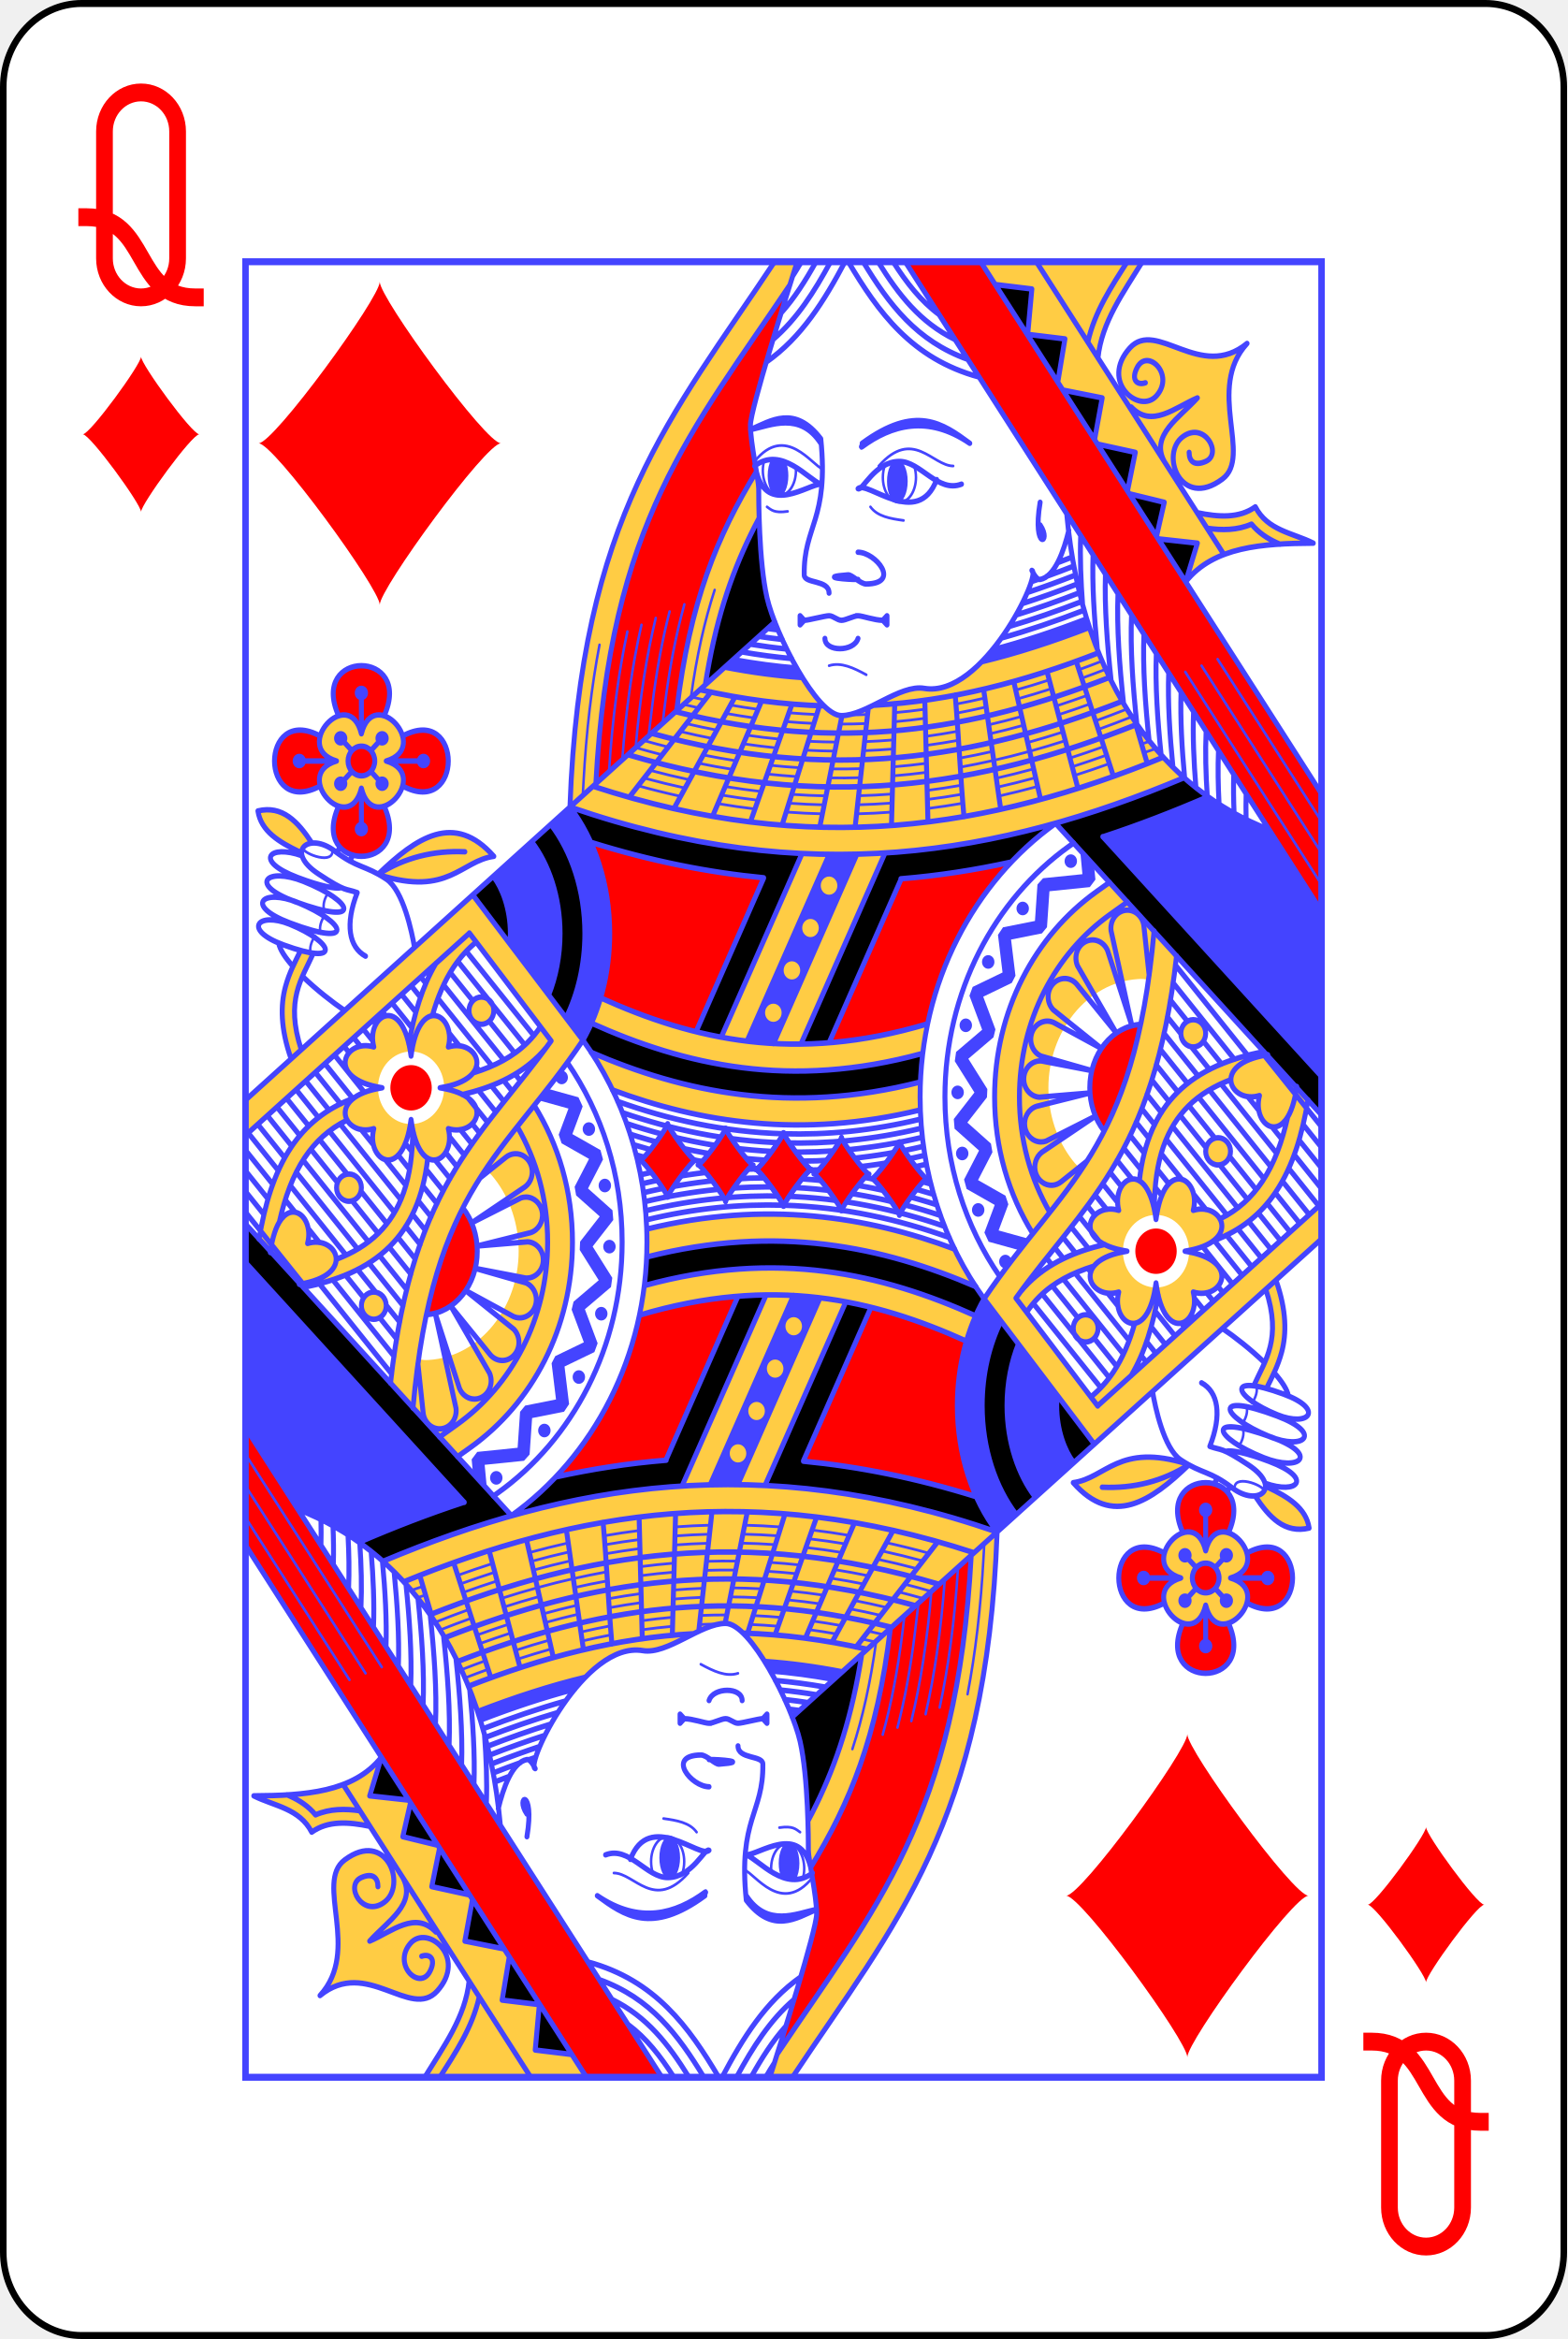
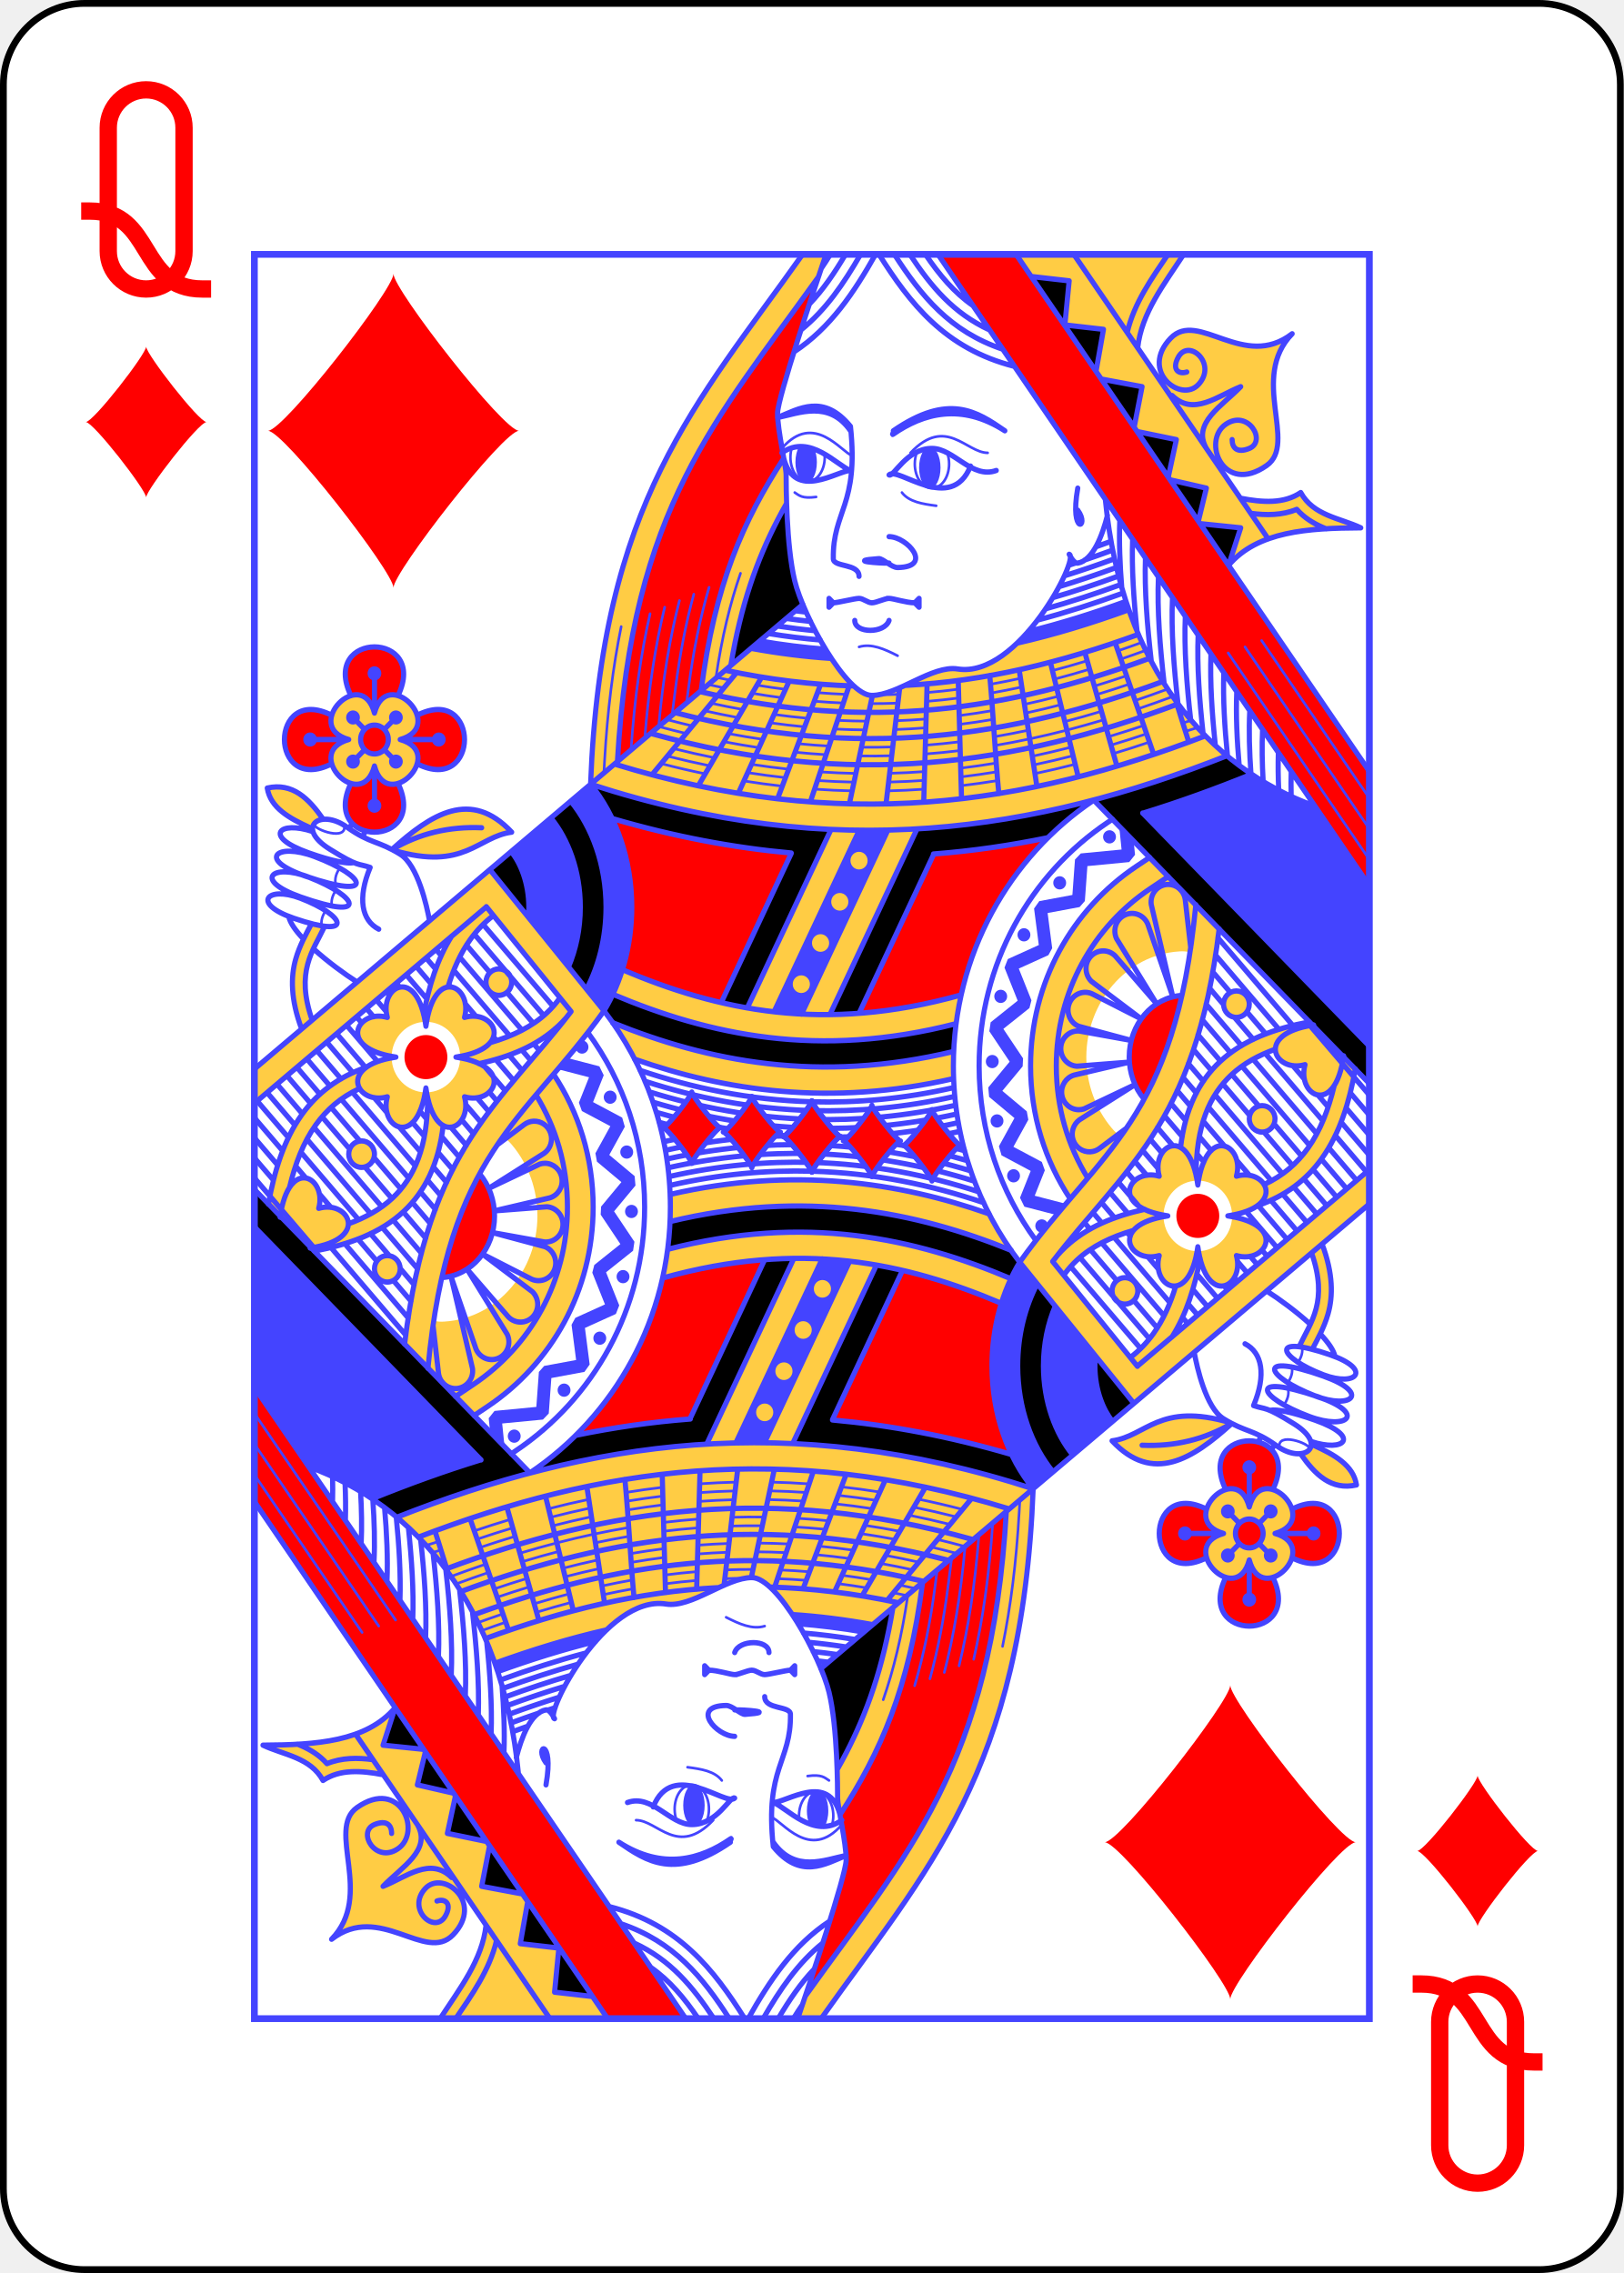
- <svg xmlns="http://www.w3.org/2000/svg" xmlns:xlink="http://www.w3.org/1999/xlink" class="card" face="QD" height="1in" preserveAspectRatio="none" viewBox="-120 -168 240 336" width="0.67in">
+ <svg xmlns="http://www.w3.org/2000/svg" xmlns:xlink="http://www.w3.org/1999/xlink" class="card" face="QD" height="0.9n" preserveAspectRatio="none" viewBox="-120 -168 240 336" width="0.6in">
  <defs>
    <rect id="XDQ" width="164.8" height="260.8" x="-82.4" y="-130.4" />
  </defs>
  <symbol id="VDQ" viewBox="-500 -500 1000 1000" preserveAspectRatio="xMinYMid">
    <path d="M-260 100C40 100 -40 460 260 460M-175 0L-175 -285A175 175 0 0 1 175 -285L175 285A175 175 0 0 1 -175 285Z" stroke="red" stroke-width="80" stroke-linecap="square" stroke-miterlimit="1.5" fill="none" />
  </symbol>
  <symbol id="SDQ" viewBox="-600 -600 1200 1200" preserveAspectRatio="xMinYMid">
    <path d="M-400 0C-350 0 0 -450 0 -500C0 -450 350 0 400 0C350 0 0 450 0 500C0 450 -350 0 -400 0Z" fill="red" />
  </symbol>
  <symbol id="DQ1" preserveAspectRatio="none" viewBox="0 0 1300 2000">
    <g transform="scale(-1,1)translate(-1300,0)">
      <path fill="#FC4" d="M216.555 0C239.226 33.815 265.759 66.355 270.494 105.508L245.131 141.543L241.145 137.441C247.465 126.243 247.125 110.666 231.654 95.027C199.508 62.532 146.222 132.374 90 90C140 140 83.224 214.444 119.752 239.355C145.11 256.649 164.185 249.552 173.293 235.805L176.703 238.924C167.757 251.654 158.811 264.385 150.111 276.777C124.295 281.372 99.51 282.839 80 270C65.318 296.212 34.698 298.698 10 310C71.376 310.312 130.483 313.772 164.338 352.287L411.893 0L216.555 0zM633.473 0L642.289 25.467C760.632 186.749 859.799 286.03 876.721 574.873L908.018 600.721C895.37 279.397 784.08 169.326 660.838 0L633.473 0zM682.777 231.158L679.486 282.293C683.054 288.383 686.497 294.526 689.816 300.75C714.123 346.329 732.694 397.022 744.535 466.004L779.072 494.363C763.242 374.523 729.911 301.552 682.777 231.158zM280.428 402.842L269.301 430.799C359.648 462.809 447.652 483.962 540.51 488.246C519.105 478.427 497.655 467.265 480 470C455.711 473.763 431.318 460.085 410.5 440.521C367.549 431.19 324.488 418.358 280.428 402.842zM269.262 430.875C243.943 488.3 208.577 533.649 166.486 568C282.615 612.757 401.684 644.286 529.672 651.35L527.396 651.332L628.943 861.68L724.926 854.314C651.3 866.734 570.122 865.186 475.906 839.525L481.998 872.115C642.35 912.26 769.862 884.816 881.986 838.803L871.068 810.863C824.937 829.873 776.976 845.499 725.299 854.252L627.695 652.074L623.535 652.043C712.998 648.435 807.17 632.474 907.902 600.664L750.936 471.479L720.67 446.672C688.464 452.41 657.405 456.147 627.535 457.547C619.659 469.239 611.035 480.059 601.912 488.521C642.645 488.035 685.334 483.693 730.049 475.531C685.325 483.701 642.573 488.103 601.365 489.025C593.907 495.794 586.486 500 580 500C568.246 500 554.903 494.69 541.176 488.547C447.654 483.961 359.648 462.807 269.262 430.875zM1138.297 499.252C1115.513 500.024 1090.469 539.219 1130 550C1075 565 1145 635 1160 580C1175 635 1245 565 1190 550C1245 535 1175 465 1160 520C1155.781 504.531 1147.212 498.95 1138.297 499.252zM1274.424 603.697C1250.837 603.183 1234.614 619.726 1220 640L1235 650C1259.284 639.307 1281.335 627.352 1285 605C1281.313 604.192 1277.793 603.771 1274.424 603.697zM1053.039 628.912C1035.536 628.967 1017.88 636.494 1000 655C1039.672 659.959 1054.753 699.346 1137.924 675.602L1139.617 674.664C1110.96 649.484 1082.211 628.82 1053.039 628.912zM1025.148 697.346L892.35 857.564C912.386 884.738 932.047 907.519 950.902 929.021C921.952 972.377 905 1023.819 905 1080C905 1175.074 953.797 1257.617 1028.053 1306.049L1043.728 1316.272L1097.662 1262.691C1095.768 1243.312 1093.48 1225.265 1090.697 1208.816C1086.658 1209.904 1082.6 1210.112 1078.461 1209.807C1016.016 1206.1 970 1151.351 970 1090C970 1060.696 980.124 1032.268 999.367 1009.873C1002.587 1006.017 1006.329 1002.718 1009.9 999.822C1052.124 1057.208 1084.571 1127.529 1097.883 1262.293L1268.613 1091.428L1283.639 1076.535C1283.631 1076.495 1283.623 1076.455 1283.615 1076.414L1300 1060.016L1300 1060.008L1283.613 1076.4C1276.708 1039.046 1265.686 1003.791 1244.545 975.012C1227.148 951.328 1202.782 932.674 1169.861 921.816C1163.938 917.373 1154.146 913.328 1139.961 910.801A40 40 0 0 1 1100.805 949.971C1112.183 1013.75 1154.754 989.14 1145 955C1159.485 959.138 1172.256 953.858 1177.211 945.539C1199.423 955.447 1215.789 969.646 1228.428 986.852C1242.96 1006.635 1252.459 1030.983 1258.652 1057.223C1241.768 1033.853 1217.38 1054.735 1225.01 1081.439C1206.294 1076.092 1190.438 1086.472 1190.467 1098.906C1170.634 1092.043 1153.164 1082.703 1139.082 1069.885C1113.717 1046.796 1097.709 1012.002 1097.889 956.107C1098.332 954.423 1098.775 952.297 1099.195 949.959A40 40 0 0 1 1060 910A40 40 0 0 1 1100 870A40 40 0 0 1 1139.971 909.195C1203.75 897.817 1179.14 855.246 1145 865C1154.139 833.014 1117.341 809.379 1103.012 860.338C1096.408 829.392 1086.794 798.81 1069.939 772.826L1300 962.393L1300 923.541L1025.148 697.346zM1021.367 749.547C1032.024 757.397 1040.889 766.589 1048.428 776.852C1059.749 792.264 1068.015 810.447 1073.629 830.449C1060.384 829.897 1049.563 845.97 1055 865C1030.868 858.105 1011.49 877.357 1024.748 893.369C998.967 886.209 976.447 875.692 959.082 859.885C953.476 854.782 948.326 849.107 943.709 842.75L1021.367 749.547zM1233.846 759.521L1218.076 761.717C1231.877 790.026 1252.345 813.016 1232.635 868.053L1245.049 877.707C1257.74 844.59 1257.774 819.151 1251.816 798.869C1247.15 782.981 1239.79 770.784 1233.846 759.521zM1015 810C1006.716 810 1000 816.716 1000 825C1000 833.284 1006.716 840 1015 840C1023.284 840 1030 833.284 1030 825C1030 816.716 1023.284 810 1015 810zM936.561 865.57C939.441 868.769 942.462 871.802 945.619 874.676C970.561 897.38 1002.754 909.845 1037.648 917.562C1003.746 933.653 1025.921 963.308 1055 955C1048.506 977.727 1065.204 996.238 1080.162 987.348C1085.079 1031.17 1101.385 1062.616 1125.619 1084.676C1153.31 1109.881 1189.936 1122.467 1229.863 1129.834L1266.211 1093.809L1124.828 1235.242C1111.213 1123.904 1082.869 1054.238 1046.318 999.555C1012.95 949.632 975.026 913.175 936.561 865.57zM882.312 870.994C771.481 914.699 641.83 940.414 484.707 903.615L485.031 934.426C628.153 966.248 751.389 948.19 856.387 912.432L882.312 870.994zM1175 1005A15 15 0 0 0 1160 1020A15 15 0 0 0 1175 1035A15 15 0 0 0 1190 1020A15 15 0 0 0 1175 1005zM1145 1135C1136.716 1135 1130 1141.716 1130 1150C1130 1158.284 1136.716 1165 1145 1165C1153.284 1165 1160 1158.284 1160 1150C1160 1141.716 1153.284 1135 1145 1135z" />
    </g>
  </symbol>
  <symbol id="DQ2" preserveAspectRatio="none" viewBox="0 0 1300 2000">
    <g transform="scale(-1,1)translate(-1300,0)">
      <path fill="red" d="M411.893,0 0,586.152V715.77L502.973,0ZM642.424,25.779C660.15,77.16 690,165.893 690,180c0,13.049 -4.256,34.612 -7.219,50.98 47.13,70.573 80.461,143.543 96.291,263.383l97.648,80.51C859.799,286.03 760.633,186.748 642.424,25.779ZM1160,445c-22.788,0 -45.574,18.414 -27.506,55.24 10.801,-3.24 22.373,0.94 27.506,19.76 5.133,-18.82 16.705,-23 27.506,-19.76C1205.574,463.414 1182.788,445 1160,445Zm-73.881,70.963c-48.388,-0.4 -40.346,93.172 24.121,61.543 -3.24,-10.801 0.94,-22.373 19.76,-27.506 -18.82,-5.133 -23,-16.705 -19.76,-27.506 -9.185,-4.506 -17.227,-6.474 -24.121,-6.531zm147.762,0c-6.894,0.057 -14.936,2.025 -24.121,6.531 3.24,10.801 -0.94,22.373 -19.76,27.506 18.82,5.133 23,16.705 19.76,27.506 64.467,31.629 72.509,-61.943 24.121,-61.543zM1160,533.664A16.158,16.336 0 0 0 1143.842,550 16.158,16.336 0 0 0 1160,566.336 16.158,16.336 0 0 0 1176.158,550 16.158,16.336 0 0 0 1160,533.664ZM1160,580c-5.133,18.82 -16.705,23 -27.506,19.76 -36.136,73.652 91.147,73.652 55.012,0C1176.705,603 1165.133,598.82 1160,580Zm-277.832,60.619c-72.056,19.6 -141.373,32.178 -208.139,38.248l81.154,169.357c40.212,-8.87 78.642,-22.015 115.688,-37.703C863.78,788.403 860,764.739 860,740c0,-35.877 7.95,-69.491 22.168,-99.381zm-507.363,20.686c49.626,47.836 85.528,109.62 101.197,178.605 41.477,10.938 80.512,17.569 118.213,20.363L508.072,679.82c-45.302,-3.45 -89.724,-9.772 -133.268,-18.516zM1100,885a25,25 0 0 0 -25,25 25,25 0 0 0 25,25 25,25 0 0 0 25,-25 25,25 0 0 0 -25,-25zm-62.447,157.744C1026.175,1055.396 1020,1072.373 1020,1090c0,37.163 26.967,67.85 61.428,69.789 -11.175,-48.271 -26.047,-85.329 -43.875,-117.045z" />
    </g>
  </symbol>
  <symbol id="DQ3" preserveAspectRatio="none" viewBox="0 0 1300 2000">
    <g transform="scale(-1,1)translate(-1300,0)">
      <path fill="#44F" d="M664.824,217.748l-17.85,3.004c-1.752,4.07 -2.803,9.262 -2.803,14.92 0,13.058 5.596,23.645 12.5,23.645 6.904,0 12.5,-10.586 12.5,-23.645 0,-7.167 -1.685,-13.588 -4.348,-17.924zM512.5,218.178A12.5,23.644 0 0 0 500,241.822 12.5,23.644 0 0 0 512.5,265.467 12.5,23.644 0 0 0 525,241.822 12.5,23.644 0 0 0 512.5,218.178Zm-228.762,175.229 -3.311,9.436c44.06,15.516 87.121,28.348 130.32,37.861l-12.828,-13.152c-37.73,-9.002 -75.516,-20.526 -114.182,-34.145zm426.748,44.891c-26.25,4.426 -51.716,7.503 -76.586,9.326l-6.721,10.434c30.225,-1.91 61.285,-5.647 93.49,-11.385zM137.471,589.209C114.302,604.28 89.466,616.388 63.729,625.25L0,715.793V897.588L264.234,633.432C221.266,620.732 179.039,605.824 137.471,589.209Zm770.646,11.545C878.406,636.06 860,685.411 860,740c0,44.177 12.055,84.923 32.361,117.592L1025.236,697.418Zm-346.16,52.008 99.924,208.527c11.205,-0.632 22.438,-1.553 32.84,-2.764L594.768,652.832c-10.825,0.111 -21.597,0.054 -32.811,-0.07zm-187.164,8.52c43.554,8.766 87.978,15.088 133.482,18.471zM595,677.275a10,10 0 0 1 10,10 10,10 0 0 1 -10,10 10,10 0 0 1 -10,-10 10,10 0 0 1 10,-10zm22.434,46.684a10,10 0 0 1 10,10 10,10 0 0 1 -10,10 10,10 0 0 1 -10,-10 10,10 0 0 1 10,-10zm22.432,46.684a10,10 0 0 1 10,10 10,10 0 0 1 -10,10 10,10 0 0 1 -10,-10 10,10 0 0 1 10,-10zm22.434,46.686a10,10 0 0 1 10,10 10,10 0 0 1 -10,10 10,10 0 0 1 -10,-10 10,10 0 0 1 10,-10zm255.711,73.764a7.5,7.5 0 0 0 -7.5,7.5 7.5,7.5 0 0 0 7.5,7.5 7.5,7.5 0 0 0 7.5,-7.5 7.5,7.5 0 0 0 -7.5,-7.5zm17.148,19.9 -37.385,9.447 -5.104,10.115 12.475,30.428 -33.979,17.6 -3.074,10.357 18.109,31.943 -29.547,24.033 -0.973,10.686 24.938,29.23 -23.727,34.486 1.578,10.174 31.504,24.471 -15.385,37.473 3.916,9.713 36.086,15.887 -5.525,41.418 6.098,8.371 38.596,6.984 3.014,40.162 6.781,6.906 47.527,4.445 -2.658,25.438 16.752,-15.975 1.613,-15.443 -6.762,-8.246 -48.769,-4.562 -2.975,-39.633 -6.143,-6.818 -37.26,-6.742 5.324,-39.906 -4.412,-7.856 -34.549,-15.211 14.771,-35.98 -2.338,-8.771 -30.416,-23.627 22.977,-33.397 -0.475,-9.117 -23.688,-27.768 28.508,-23.188 1.793,-9.518 -17.395,-30.684 33.154,-17.172 3.488,-9.504 -11.797,-28.779 33.365,-8.432c1.215,-0.29 2.296,-0.863 3.184,-1.637zm-49.99,36.955a7.5,7.5 0 0 0 -7.5,7.5 7.5,7.5 0 0 0 7.5,7.5 7.5,7.5 0 0 0 7.5,-7.5 7.5,7.5 0 0 0 -7.5,-7.5zM865.875,1010.139a7.5,7.5 0 0 0 -7.5,7.5 7.5,7.5 0 0 0 7.5,7.5 7.5,7.5 0 0 0 7.5,-7.5 7.5,7.5 0 0 0 -7.5,-7.5zm-5.543,67.324a7.5,7.5 0 0 0 -7.5,7.5 7.5,7.5 0 0 0 7.5,7.5 7.5,7.5 0 0 0 7.5,-7.5 7.5,7.5 0 0 0 -7.5,-7.5zm9.854,73.893a7.5,7.5 0 0 0 -7.5,7.5 7.5,7.5 0 0 0 7.5,7.5 7.5,7.5 0 0 0 7.5,-7.5 7.5,7.5 0 0 0 -7.5,-7.5zm27.094,69.785a7.5,7.5 0 0 0 -7.5,7.5 7.5,7.5 0 0 0 7.5,7.5 7.5,7.5 0 0 0 7.5,-7.5 7.5,7.5 0 0 0 -7.5,-7.5zm41.666,58.908a7.5,7.5 0 0 0 -7.5,7.5 7.5,7.5 0 0 0 7.5,7.5 7.5,7.5 0 0 0 7.5,-7.5 7.5,7.5 0 0 0 -7.5,-7.5zm58.086,52.135a7.5,7.5 0 0 0 -7.5,7.5 7.5,7.5 0 0 0 7.5,7.5 7.5,7.5 0 0 0 7.5,-7.5 7.5,7.5 0 0 0 -7.5,-7.5z" />
    </g>
  </symbol>
  <symbol id="DQ4" preserveAspectRatio="none" viewBox="0 0 1300 2000">
    <g transform="scale(-1,1)translate(-1300,0)">
      <path fill="black" d="M1025.515,697.647l-25.28,-20.368C989.952,689.779 980,712.384 980,740c0,3.922 0.195,7.744 0.686,11.316zM933.783,807.737C925.197,788.131 920,765.005 920,740c0,-41.103 14.179,-77.079 34.055,-100.799l-22.996,-19.27C906.291,649.49 890,692.154 890,740c0,34.746 8.556,66.77 22.761,93.011M882.517,639.607c-72.404,20.612 -141.721,33.191 -208.486,39.261l81.558,169.125 -30.273,6.293 -97.437,-202.308c88.306,-4.07 180.999,-20.042 280.025,-51.313M594.889,860.323 508.073,679.82c-45.302,-3.45 -89.726,-9.772 -133.167,-18.417 -16.411,-15.827 -34.458,-30.224 -53.427,-42.809 66.752,17.082 134.816,28.601 205.749,32.701l102.104,210.469c-11.04,-0.031 -22.665,-0.509 -34.442,-1.441zM882.313,870.994c-110.832,43.705 -240.484,69.421 -397.607,32.622L481.999,872.115c160.352,40.145 287.863,12.701 399.987,-33.312l10.341,18.761zM-0.649,940.649 321.265,618.482C268.516,604.881 217.007,587.874 166.138,568.283c-8.869,7.218 -18.128,13.977 -28.235,20.644 41.136,16.898 83.362,31.805 126.331,44.505L-0.31,897.884M318.667,132.666 310,85l45,-5 -5,-50 44.268,-4.919M274.191,195.957 265,150l47.563,-8.648M234.448,252.515 225,210l45.754,-9.151M199.362,302.447 190,265l42.277,-9.395M164.157,352.545 150,310l47.383,-4.738M660.564,396.565C664.95,386.457 668.156,377.378 670,370c6.01,-24.041 8.408,-58.918 9.425,-86.4 3.628,4.783 7.072,10.926 10.391,17.15 24.307,45.579 42.878,96.272 53.034,163.909z" />
    </g>
  </symbol>
  <symbol id="DQ5" preserveAspectRatio="none" viewBox="0 0 1300 2000">
    <g transform="scale(-1,1)translate(-1300,0)">
      <path stroke="#44F" stroke-linecap="round" stroke-linejoin="round" stroke-width="6" fill="none" d="M485.032,934.425c143.122,31.822 266.358,13.765 371.356,-21.994M484.706,903.616c157.123,36.799 286.775,11.083 397.607,-32.622M507.871,679.887 594.948,860.261M755.589,847.993 674.047,679.085M892.372,857.619C872.054,824.923 860,784.177 860,740c0,-54.589 18.405,-103.939 48.065,-139.335M1097.662,1262.691C1073.732,1017.79 986.605,985.395 892.349,857.565l132.972,-159.913M1300,923.529 660.366,396.772M321.457,618.543 0.788,939.212M321.114,618.569C419.82,682.947 485,793.91 485,920c0,83.944 -28.889,161.184 -77.327,222.436M166.038,568.349c222.811,85.351 455.935,122.608 741.864,32.315M674.013,678.65c66.782,-5.852 136.099,-18.431 208.503,-39.043M374.794,661.282c43.554,8.766 87.977,15.089 133.481,18.471M137.306,589.353c41.734,16.473 83.959,31.38 126.898,44.2M880.088,577.826C615.677,656.77 400.557,624.015 191.242,545.832M837.92,543.063C603.554,606.59 413.05,578.629 222.995,509.629M809.314,519.551C593.887,573.652 418.531,547.908 240.767,484.2M780.347,495.704C583.125,540.992 422.049,516.867 256.16,457.9M541.114,488.587C447.653,483.961 359.647,462.808 269.3,430.798M750.936,471.478c-52.358,10.79 -101.991,16.482 -149.863,17.777M527.397,651.332l101.547,210.348M725.315,854.286 627.695,652.073M561.453,652.868 662.102,861.357M694.066,858.564 594.753,652.844M475.907,839.526c160.526,43.721 283.216,17.466 395.161,-28.663M481.999,872.115c160.352,40.145 287.863,12.701 399.987,-33.312M-1.4116988e-4,715.769 502.973,1.9287502e-4M307.836,277.857C288.682,469.584 186.993,581.984 63.685,625.481M482.257,964.53c58.999,12.802 114.945,17.451 167.75,16.067M484.158,944.473c58.492,12.899 113.775,17.574 165.89,16.178M483.374,954.537c58.684,12.824 114.244,17.478 166.657,16.091M480.897,974.466c59.417,12.832 115.839,17.498 169.119,16.12M649.993,1019.403c-68.6,1.798 -131.899,13.776 -189.706,31.289M479.191,984.327c59.965,12.916 116.974,17.622 170.823,16.247M649.986,999.426c-65.257,1.666 -125.873,12.263 -181.487,28.001M649.952,1039.35c-72.951,1.954 -139.695,15.805 -200.345,35.65M649.969,1029.371c-70.625,1.868 -135.533,14.705 -194.666,33.299M649.984,1009.414c-66.826,1.728 -128.709,12.966 -185.355,29.531M477.274,994.144c16.699,3.592 33.177,6.557 49.427,8.938M527.26,1003.049c-18.988,3.74 -37.473,8.138 -55.443,13.072M980.56,751.45C980.195,747.744 980,743.922 980,740c0,-27.616 9.952,-50.221 20.043,-62.264M933.783,807.737C925.197,788.131 920,765.005 920,740c0,-41.103 14.179,-77.079 34.055,-100.799M912.761,833.011C898.556,806.77 890,774.746 890,740c0,-47.846 16.291,-90.51 41.059,-120.068M1124.827,1235.242c-13.615,-111.338 -41.959,-181.004 -78.509,-235.687 -35.05,-52.438 -75.124,-89.992 -115.574,-141.244L1029.582,739.451M1029.696,739.789 1300,962.393M1065.406,1294.594l-20.965,-13.674C978.336,1237.804 935,1164.736 935,1080c0,-47.182 13.333,-90.316 36.648,-127.134M1043.728,1316.272l-15.675,-10.224C953.797,1257.617 905,1175.074 905,1080c0,-56.187 16.956,-107.635 46.23,-150.684M1000.373,1359.628l-5.097,-3.325C904.72,1297.24 845,1195.752 845,1080c0,-74.36 24.612,-142.691 66.254,-197.867M1081.423,1159.894A65,70 0 0 1 1020,1090a65,70 0 0 1 17.291,-47.542M1095.891,754.948C1098.836,739.39 1109.272,692.501 1130,680c25.842,-15.585 34.723,-11.668 62.036,-30.683 31.58,-21.985 61.133,0.186 20,25C1177.547,695.124 1180,690 1165,695c15,35 10,60 -10,70M1230,682.576c44.022,-16.043 67.9,3.138 10,22.424 -82.883,27.607 -70.718,-0.297 -10,-22.424v0M1231.724,654.379c39.536,-13.043 58.998,5.446 5.112,24.032 -28.255,9.746 -45.072,12.574 -52.426,11.18M1236.668,705.987c42.513,-16.043 65.572,3.138 9.657,22.424 -80.041,27.607 -68.294,-0.297 -9.657,-22.424v0M1246.621,729.789c38.291,-14.166 57.679,5.999 7.409,22.818 -71.963,24.077 -60.221,-3.28 -7.409,-22.818v0M1242.797,776.104c9.159,-9.437 15.742,-18.45 17.203,-25.648M1180.239,824.902c14.707,-9.096 34.53,-23.214 50.772,-37.604M1218.076,761.717c13.801,28.309 34.27,51.3 14.56,106.336M1245.049,877.706c12.692,-33.117 12.724,-58.555 6.767,-78.837 -4.667,-15.888 -12.027,-28.085 -17.971,-39.347M1160,520c-15,-55 -85,15 -30,30 -55,15 15,85 30,30 15,55 85,-15 30,-30 55,-15 -15,-85 -30,-30v0M1176.158,550A16.158,16.336 0 0 1 1160,566.336 16.158,16.336 0 0 1 1143.842,550 16.158,16.336 0 0 1 1160,533.664 16.158,16.336 0 0 1 1176.158,550v0M1132.533,500.325c-36.29,-73.766 91.224,-73.766 54.934,0M1209.676,522.533c73.766,-36.29 73.766,91.224 0,54.934M1187.467,599.676c36.29,73.766 -91.224,73.766 -54.934,0M1110.324,577.467c-73.766,36.29 -73.766,-91.224 0,-54.934M1130,550h-45M1090,550a5,5 0 0 1 -5,5 5,5 0 0 1 -5,-5 5,5 0 0 1 5,-5 5,5 0 0 1 5,5v0M1160,520V475M1160,480a5,5 0 0 1 -5,-5 5,5 0 0 1 5,-5 5,5 0 0 1 5,5 5,5 0 0 1 -5,5v0M1190,550h45M1230,550a5,5 0 0 1 5,-5 5,5 0 0 1 5,5 5,5 0 0 1 -5,5 5,5 0 0 1 -5,-5v0M1160,580v45M1160,620a5,5 0 0 1 5,5 5,5 0 0 1 -5,5 5,5 0 0 1 -5,-5 5,5 0 0 1 5,-5v0M1171.482,538.518 1185,525M1190,525a5,5 0 0 1 -5,5 5,5 0 0 1 -5,-5 5,5 0 0 1 5,-5 5,5 0 0 1 5,5v0M1171.478,561.479 1185,575M1185,580a5,5 0 0 1 -5,-5 5,5 0 0 1 5,-5 5,5 0 0 1 5,5 5,5 0 0 1 -5,5v0M1148.521,538.521 1135,525M1130,525a5,5 0 0 0 5,5 5,5 0 0 0 5,-5 5,5 0 0 0 -5,-5 5,5 0 0 0 -5,5v0M1148.518,561.482 1135,575M1135,580a5,5 0 0 0 5,-5 5,5 0 0 0 -5,-5 5,5 0 0 0 -5,5 5,5 0 0 0 5,5v0M1170.154,653.59l3.916,6.527M1185.955,644.924l3.603,6.004M1139.506,674.714C1107.777,656.415 1072.873,648.402 1035,650M1139.617,674.663C1093.767,634.375 1047.68,605.651 1000,655c39.672,4.959 54.752,44.346 137.923,20.602M1220,640c16.701,-23.17 35.506,-41.468 65,-35 -3.665,22.352 -25.716,34.307 -50,45M660.962,0.181C784.157,169.413 895.374,279.502 908.018,600.721M642.289,25.466C760.632,186.748 859.799,286.031 876.722,574.873M682.777,231.159c47.133,70.394 80.465,143.365 96.296,263.205M679.486,282.294c3.567,6.09 7.012,12.233 10.331,18.456 24.307,45.579 42.878,96.272 54.719,165.254M4.3799013e-4,586.153 411.892,3.0476709e-5M633.519,0.035C646.368,36.81 690,162.945 690,180c0,20 -10,60 -10,70 0,10 0,80 -10,120 -10,40 -60,130 -90,130 -30,0 -70.354,-34.592 -100,-30 -70.891,10.981 -142.669,-126.598 -130,-130 0,0 -5.347,10.755 -10,10 -17.89,-2.903 -28.811,-31.841 -34.625,-54.087M164.157,352.545C130.484,313.772 71.376,310.312 10,310c24.698,-11.302 55.318,-13.788 70,-40 19.51,12.839 44.295,11.371 70.358,6.438M117.895,322.611C193.461,215.074 269.028,107.537 344.595,-5.3651708e-4M117.895,322.611v0M50.197,311.195c1.459,-0.571 2.925,-1.164 4.395,-1.785 10.375,-4.381 21.251,-10.634 30.031,-20.346 17.087,6.838 35.606,6.885 53.746,4.514M90,90c50,50 -6.776,124.444 29.752,149.356 50.522,34.455 76.102,-27.914 47.611,-46.779C141.357,175.357 119.228,211.721 140,220c13.525,5.39 20,0 20,-10M90,90c56.222,42.374 109.509,-27.469 141.655,5.027 36.779,37.179 -11.958,74.012 -32.409,52.48 -22.331,-23.511 11.171,-52.634 23.499,-31.037 8.028,14.062 -0.294,19.991 -9.9,16.875M190,220c17.041,-28.965 -18.498,-48.181 -40,-70 27.148,10.568 55.142,33.88 80,10M270.122,106.094C265.728,66.426 239.235,33.855 216.573,0.053M282.345,88.619C274.242,54.85 253.201,26.541 234.71,-0.081M318.667,132.666 310,85l45,-5 -5,-50 44.268,-4.919M274.191,195.957 265,150l47.563,-8.648M234.448,252.515 225,210l45.754,-9.151M199.362,302.447 190,265l42.277,-9.395M164.157,352.545 150,310l47.383,-4.738M164.157,352.545v0M413.887,126.962C495.082,106.918 535.726,55.283 571.734,0.038M517.57,0.068C501.201,23.392 484.407,43.051 462.133,58.119M535.716,0.083C510.916,36.528 484.963,66.794 442.986,85.599M553.765,0.072C522.672,46.863 489.102,87.394 427.443,107.528M670.716,110.481C628.164,83.296 600.622,42.847 575.759,0.03M628.466,0.072C631.928,5.541 635.424,10.817 639.003,15.889M610.812,0.125C623.603,21.077 636.863,40.059 652.735,56.208M593.293,0.18C612.86,33.123 633.739,63.002 662.618,85.629M340,265c10,55 -15,45 0,25M425,200c32.57,-21.833 65.334,-43.275 130,0 -2.101,-1.048 2.388,5.299 0.447,3.986C520,180 475.77,168.206 425,200v0M605,195c31.439,-37.479 60,-20 85,-10 -25,-5 -60,-20 -85,15v-5 0M605,195c-10,90 20.912,95.608 20,150 0,10 -30,5 -30,20M560,320c-21.322,0.138 -52.198,34.45 -10,35 7.172,0.093 17.261,-10.366 22.041,-10.045C610.659,347.551 571.164,350.234 560,350M525,390v10l5,-5 -5,-5v0M630,390v10l-5,-5 5,-5v0M625,395c-5,0 -25,-5 -30,-5 -5,0 -10,5 -15,5 -5,0 -15,-5 -20,-5 0,0 5,0 0,0 -5,0 -20,5 -30,5M560,415c5,15 40,15 40,0M435,245c28.544,10.017 49.297,-25 75,-25 30,0 44.732,33.141 50,30M465,240c22.444,55 85,0 95,10M685,225c-32.581,-22.584 -65,15 -80,20 15,0 65,35 77.777,-13.841M349.179,341.516c-0.09,-0.029 -0.181,-0.057 -0.271,-0.086M350.703,352.462c-2.868,-0.892 -5.742,-1.799 -8.624,-2.72M410.747,440.703c-43.199,-9.513 -86.259,-22.346 -130.319,-37.862M319.012,331.562c-5.289,-1.814 -10.608,-3.673 -15.961,-5.576M331.749,346.391c-10.573,-3.48 -21.247,-7.144 -32.048,-10.983M355.539,364.393C336.355,358.582 316.93,352.133 297.112,345.1M361.826,376.684C339.807,370.235 317.531,362.941 294.784,354.886M369.169,389.174C343.918,382.065 318.411,373.842 292.344,364.63M377.511,401.812C348.606,394.042 319.47,384.804 289.675,374.291M386.938,414.582C353.916,406.171 320.722,395.837 286.762,383.867M397.92,427.55C360.19,418.548 322.404,407.024 283.739,393.406M720.671,446.672c-32.205,5.738 -63.266,9.475 -93.491,11.385M669.042,404.065c-4.158,0.526 -8.295,1.015 -12.411,1.468M679.666,412.723c-9.522,1.313 -18.935,2.438 -28.248,3.381M689.957,421.333c-14.873,2.208 -29.482,3.968 -43.868,5.298M700.471,429.818c-20.593,3.274 -40.693,5.704 -60.396,7.337M710.487,438.298c-26.25,4.426 -51.717,7.503 -76.587,9.326M210.56,552.764l15.02,-46.562M296.443,440.023 251.462,566.789M331.765,451.142l-37.416,128.877M371.924,462.303 339.45,592.199M408.311,470.812 387.63,603.168M432.01,611.355c4.337,-43.872 6.407,-90.011 10.62,-134.007M475.513,617.053 479.344,482.967M519.588,620.977 515.64,486.758M563.538,622.937 547.57,491.203M606.249,622.851 579.366,499.957M651.781,620.635 606.526,488.984M690.029,617.158 639.731,487.221M735.782,610.961 676.366,483.64M782.474,602.457 708.484,479.141M836.418,589.926 737.611,473.934M245.96,365.751c1.55,37.591 -1.767,78.673 -6.764,120.96M261.09,344.252c1.211,36.591 -2.044,76.387 -6.877,117.314M276.046,322.966c1.177,32.637 -1.242,67.853 -5.193,104.168M229.548,389.122c1.682,37.378 -1.516,78.258 -6.44,120.374M214.602,410.374c1.533,36.48 -1.531,76.258 -6.276,117.242M199.654,431.664c1.354,34.734 -1.411,72.422 -5.793,111.27M184.703,452.954c1.168,32.45 -1.218,67.448 -5.129,103.542M169.75,474.32c0.976,29.706 -0.989,61.521 -4.35,94.338M154.621,495.834c1.079,26.37 -0.233,54.456 -2.839,83.469M139.465,517.379c1.112,22.584 0.414,46.466 -1.393,71.144M124.524,538.607c0.869,18.799 0.498,38.487 -0.711,58.777M106.108,564.808c0.439,13.78 0.247,28.011 -0.42,42.585M91.148,586.11c0.266,9.206 0.254,18.612 0.01,28.185M290.999,301.731c0.944,24.246 -0.119,49.931 -2.338,76.445M1097.662,1262.691C1073.732,1017.79 986.605,985.395 892.349,857.565l132.972,-159.913M1033.974,1133.364l-58.091,42.568c-8.064,7.699 -8.277,20.505 -0.473,28.468 7.804,7.963 20.611,8.008 28.471,0.101l48.168,-54.161M1016.693,1009.35l-31.076,-22.709c-3.221,-2.424 -7.098,-3.818 -11.125,-4 -8.866,-0.402 -16.936,5.087 -19.821,13.479 -2.885,8.393 0.105,17.683 7.345,22.817l64.791,39.878M1026.807,1058.815l-59.602,-27.54c-1.913,-0.596 -3.905,-0.902 -5.908,-0.906 -9.998,-0.022 -18.477,7.342 -19.855,17.245 -1.378,9.903 4.768,19.302 14.392,22.011l64.382,14.675M1020.216,1084.3l-61.169,-4.64c-11.114,0.668 -19.544,10.282 -18.752,21.388 0.792,11.106 10.499,19.428 21.596,18.512l60.531,-10.633M1022.421,1108.928l-61.285,15.983c-10.332,4.216 -15.216,16.071 -10.852,26.342 4.364,10.27 16.288,14.984 26.495,10.473l57.195,-28.361M1052.049,1150.339l-46.821,73.927c-4.814,10.068 -0.458,22.128 9.678,26.796 10.136,4.668 22.132,0.139 26.654,-10.064l29.286,-82.678M1070.847,1158.32l-25.173,104.775c-1.469,11.068 6.407,21.195 17.496,22.497 11.089,1.302 21.096,-6.726 22.231,-17.833l6.324,-53.887M1145,955c10,35 -35,60 -45,-10 -10,70 -55,45 -45,10 -35,10 -60,-35 10,-45 -70,-10 -45,-55 -10,-45 -10,-35 35,-60 45,10 10,-70 55,-45 45,-10 35,-10 60,35 -10,45 70,10 45,55 10,45v0M1270.01,1091.44c-10,-70 -55,-45 -45,-10 -35,-10 -60,35 10,45M1190.496,1098.996c-19.862,-6.953 -37.333,-16.293 -51.414,-29.111 -25.365,-23.089 -41.373,-57.883 -41.07,-114.582M1079.875,987.437c5.204,43.733 21.51,75.18 45.744,97.239 27.691,25.206 64.317,37.792 104.245,45.159M1283.638,1076.535c-6.904,-37.404 -17.927,-72.709 -39.093,-101.524 -17.397,-23.683 -41.763,-42.338 -75.112,-53.48M1177.132,945.542c22.292,9.904 38.656,24.104 51.295,41.309 14.532,19.783 24.032,44.131 30.678,71.049M936.395,865.388c2.93,3.266 6.007,6.359 9.224,9.288 24.942,22.704 57.134,35.169 92.458,42.804M1024.768,893.484c-25.802,-7.274 -48.321,-17.792 -65.686,-33.599 -5.611,-5.108 -10.765,-10.788 -15.385,-17.152M1021.265,749.47c10.703,7.867 19.6,17.086 27.163,27.381 11.321,15.412 19.588,33.595 25.831,53.604M1102.72,861.7c-6.314,-32.318 -15.931,-62.91 -32.796,-88.9M1030,825a15,15 0 0 1 -15,15 15,15 0 0 1 -15,-15 15,15 0 0 1 15,-15 15,15 0 0 1 15,15v0M1190,1020a15,15 0 0 1 -15,15 15,15 0 0 1 -15,-15 15,15 0 0 1 15,-15 15,15 0 0 1 15,15v0M1160,1150a15,15 0 0 1 -15,15 15,15 0 0 1 -15,-15 15,15 0 0 1 15,-15 15,15 0 0 1 15,15v0M1230.859,1125.659l-3.262,3.713M1268.406,1082.918l-37.547,42.74M1281.848,1067.618l-13.441,15.301M1300.001,1046.954l-18.153,20.664M1210.811,1125.753l-87.429,99.522M1299.999,1024.228l-22.258,25.337M1194.668,1121.4l-74.117,84.369M1257.002,1050.445l-2.125,2.418M1299.999,1001.5l-27.221,30.986M1137.952,1163.233l-20.608,23.458M1179.258,1116.215l-22.05,25.1M1224.336,1064.901l-13.608,15.49M1251.844,1033.588l-11.84,13.478M1300,978.772l-33.032,37.601M1130.023,1149.532l-16.314,18.571M1164.663,1110.1l-22.05,25.1M1245.826,1017.711l-67.278,76.584M1296.764,959.728l-36.49,41.538M1150.956,1102.975l-41.305,47.018M1238.711,1003.082l-74.221,84.487M1285.179,950.187l-32.535,37.035M1138.207,1094.76l-33.009,37.575M1230.431,989.78l-78.938,89.857M1273.594,940.646l-29.59,33.683M1126.478,1085.383l-26.269,29.903M1171.188,1034.49l-31.513,35.872M1220.955,977.839l-32.072,36.508M1262.009,931.106l-27.736,31.572M1115.885,1074.714l-20.951,23.849M1160.522,1023.903l-31.339,35.674M1210.477,967.039l-33.481,38.112M1250.425,921.565l-26.857,30.572M1106.512,1062.656l-17.549,19.976M1198.719,957.695l-78.614,89.488M1238.84,912.025l-27.031,30.77M1098.342,1049.229l-15.566,17.719M1185.734,949.749l-73.251,83.382M1227.255,902.485l-28.299,32.213M1091.427,1034.373l-15.528,17.675M1131.327,988.953l-24.923,28.37M1160.396,955.864l-14.944,17.011M1215.67,892.944l-30.549,34.775M1085.825,1018.022l-17.133,19.503M1115.631,984.093l-13.685,15.578M1170.304,921.857l-0.191,0.217M1204.085,883.404l-33.781,38.453M1081.81,999.864l-20.741,23.609M1107.053,971.13l-7.887,8.978M1192.5,873.864 1156.336,915.03M1071.045,989.39l-18.155,20.666M1098.115,958.576l-1.266,1.441M1101.772,954.414l-3.656,4.162M1141.935,908.695l-1.966,2.239M1180.916,864.322l-6.16,7.012M1058.307,981.163l-13.842,15.756M1169.331,854.783l-8.308,9.457M1053.712,963.665l-18.121,20.627M1157.746,845.241l-11.491,13.08M1040.473,956.008l-14.063,16.008M1146.16,835.702l-3.764,4.285M1026.178,949.553l-9.15,10.416M1061.502,909.342l-1.385,1.576M1102.274,862.931l-3.742,4.26M1134.576,826.161l-4.064,4.626M1021.632,931.999l-14.25,16.221M1030.961,921.38l-9.329,10.619M1035.024,916.755l-4.064,4.626M1122.992,816.62l-24.241,27.593M1018.709,912.599l-21.139,24.063M1111.407,807.08l-17.25,19.636M1003.086,907.655l-15.41,17.541M1021.315,886.906l-3.725,4.24M1054.149,849.53l-12.538,14.272M1073.311,827.718l-2.544,2.896M1099.822,797.54l-11.271,12.83M988.229,901.84l-10.514,11.968M1067.422,811.693l-65.154,74.166M1088.236,788l-6.131,6.979M974.341,894.921l-6.587,7.498M1060.535,796.805l-72.596,82.638M1076.652,778.459l-1.972,2.245M961.389,886.937l-3.554,4.046M1005.566,836.649l-30.883,35.154M1052.567,783.147l-27.236,31.003M949.42,877.833l-1.41,1.605M1001.45,818.607l-38.857,44.232M1006.949,812.347l-5.5,6.26M1043.557,770.676l-36.608,41.671M938.514,867.521l-0.148,0.168M1033.267,759.662l-81.545,92.824M264.263,633.311 7.6860364e-4,897.573" />
    </g>
  </symbol>
  <symbol id="DQ6" preserveAspectRatio="none" viewBox="0 0 1300 2000">
    <g transform="scale(-1,1)translate(-1300,0)">
      <path stroke="#44F" stroke-linecap="round" stroke-linejoin="round" stroke-width="3" fill="none" d="M1200,695c4.412,6.183 6.949,12.697 5,20M1204.335,719.982c4.412,6.183 6.949,12.697 5,20M1216.167,742.963c4.412,6.183 6.949,12.697 5,20M1195,650c1.03,15.056 40.209,0.06 35,-5M550,455c15.323,-7.559 30.583,-14.284 45,-10M545,270c-8.282,10.548 -23.954,12.979 -40,15M645,275c16.677,2.2 19.875,-1.846 25,-5M445,225c25,0 48.602,-42.399 90,0M603.006,228.103C615,225 647.5,177.5 685,220M527.516,224.238c1.583,3.945 2.484,8.481 2.484,13.307 0,15.213 -8.954,27.545 -20,27.545 -11.046,0 -20,-12.332 -20,-27.545 0,-4.515 0.789,-8.776 2.187,-12.537M673.636,219.98C674.517,223.086 675,226.465 675,230c0,15.213 -8.954,27.545 -20,27.545 -11.046,0 -20,-12.332 -20,-27.545 0,-1.304 0.066,-2.587 0.193,-3.843M774.113,588.944c16.877,-3.389 33.955,-7.247 51.246,-11.594M602.931,608.195c14.445,-0.319 29.018,-0.976 43.732,-1.988M519.109,606.265c14.074,0.958 28.256,1.605 42.558,1.925M433.296,596.501c14.112,2.244 28.314,4.191 42.62,5.825M342.998,577.999c15.542,3.88 31.167,7.432 46.891,10.631M256.4,552.918c13.97,4.581 27.981,8.929 42.046,13.025M768.678,579.841c16.284,-3.218 32.76,-6.876 49.442,-10.993M600.778,598.305c14.055,-0.284 28.234,-0.893 42.548,-1.842M518.821,596.3c13.775,0.952 27.654,1.602 41.649,1.934M434.159,586.579c13.925,2.228 27.937,4.164 42.05,5.79M345.418,568.332c15.256,3.814 30.587,7.309 46.009,10.459M259.747,543.497c13.791,4.523 27.615,8.816 41.486,12.861M355.096,529.667c-14.278,-3.594 -28.511,-7.485 -42.719,-11.65M437.177,546.816c-13.264,-2.185 -26.457,-4.65 -39.595,-7.38M517.672,556.433c-13.536,-0.996 -26.971,-2.301 -40.32,-3.899M592.192,558.714c-12.266,0.151 -24.432,0.042 -36.509,-0.317M746.961,543.32c-13.386,2.465 -26.627,4.619 -39.732,6.474M735.916,525.165c12.727,-2.26 25.59,-4.809 38.597,-7.655M587.826,539.1c11.717,-0.096 23.527,-0.437 35.439,-1.032M517.057,536.71c11.979,0.907 24.038,1.566 36.189,1.965M438.61,527.16c13.022,2.176 26.112,4.075 39.286,5.68M359.871,510.566c13.538,3.425 27.115,6.576 40.75,9.433M279.737,487.125c12.704,4.192 25.411,8.172 38.134,11.924M369.554,471.874c-13.519,-3.445 -27.023,-7.18 -40.539,-11.187M441.776,487.351c-11.703,-2.016 -23.36,-4.271 -34.989,-6.753M515.897,496.76c-12.36,-0.999 -24.636,-2.28 -36.845,-3.829M572.021,499.312c-7.908,-0.08 -15.773,-0.277 -23.598,-0.589M713.861,488.366c-11.19,1.808 -22.262,3.383 -33.226,4.732M763.252,570.727c15.693,-3.049 31.569,-6.512 47.643,-10.404M598.628,588.413c13.666,-0.25 27.451,-0.812 41.366,-1.698M518.533,586.336c13.475,0.946 27.051,1.599 40.738,1.943M435.002,576.656c13.744,2.213 27.571,4.138 41.495,5.758M347.839,558.667c14.97,3.749 30.007,7.186 45.129,10.288M263.091,534.076c13.611,4.465 27.249,8.703 40.926,12.696M352.677,539.333c-14.407,-3.62 -28.763,-7.538 -43.086,-11.731M396.045,549.276c-14.521,-3.003 -28.97,-6.325 -43.368,-9.943M436.451,556.763c-13.54,-2.213 -27.003,-4.715 -40.406,-7.487M517.959,566.4c-13.729,-0.994 -27.353,-2.302 -40.888,-3.906M594.336,568.616c-12.587,0.181 -25.069,0.091 -37.459,-0.258M752.421,552.46c-13.755,2.581 -27.361,4.837 -40.828,6.781M730.388,515.99c12.113,-2.104 24.351,-4.471 36.725,-7.111M585.655,529.17c11.323,-0.068 22.734,-0.367 34.243,-0.906M516.768,526.725c11.677,0.899 23.431,1.558 35.272,1.966M439.327,517.197c12.883,2.17 25.83,4.065 38.858,5.667M362.292,500.894c13.252,3.358 26.536,6.45 39.871,9.257M283.079,477.701c12.526,4.133 25.046,8.057 37.577,11.758M273.131,505.814c-12.656,-4.154 -25.308,-8.511 -37.97,-13.056M293.108,449.429c-9.31,-3.072 -18.635,-6.265 -27.986,-9.572M269.783,515.234c-13.534,-4.441 -27.057,-9.112 -40.584,-13.994M289.765,458.854c-9.651,-3.185 -19.315,-6.497 -28.999,-9.93M367.133,481.548c-13.649,-3.471 -27.275,-7.234 -40.905,-11.27M440.932,497.297c-11.94,-2.042 -23.831,-4.329 -35.688,-6.847M516.186,506.75c-12.556,-0.998 -25.025,-2.283 -37.423,-3.839M581.324,509.296c-10.642,0.014 -21.205,-0.182 -31.697,-0.581M684.441,602.852c14.722,-1.6 29.589,-3.557 44.61,-5.886M680.722,593.235c14.505,-1.541 29.153,-3.433 43.956,-5.69M665.816,554.715c-12.035,1.154 -23.961,2.055 -35.787,2.713M658.422,535.593c13.168,-1.195 26.469,-2.701 39.914,-4.531M643.434,496.851c-11.307,0.888 -22.507,1.534 -33.61,1.947M676.999,583.615c14.291,-1.483 28.724,-3.31 43.312,-5.495M669.547,564.353c-12.172,1.2 -24.235,2.145 -36.198,2.843M654.68,525.919c12.939,-1.136 26.008,-2.576 39.222,-4.332M647.185,506.548c-11.44,0.935 -22.773,1.625 -34.009,2.08M719.358,497.59c-11.555,1.914 -22.988,3.583 -34.309,5.014M818.665,527.465c-9.882,2.543 -19.68,4.92 -29.4,7.135M760.666,479.58c-5.241,1.119 -10.456,2.187 -15.644,3.206M828.338,535.275c-10.711,2.831 -21.327,5.469 -31.853,7.918M770.582,487.656c-6.107,1.354 -12.179,2.64 -18.216,3.861M200.166,536.384c4.75,1.497 9.505,2.966 14.266,4.407M207.814,528.31c3.225,1.004 6.453,1.996 9.682,2.974M214.824,520.026c1.911,0.589 3.823,1.173 5.736,1.753M5.1947289e-4,686.133C54.88,608.033 109.761,529.935 164.641,451.835M5.969578e-4,651.346C48.333,582.564 96.667,513.782 145,445M5.762702e-4,616.559C41.87,556.975 83.74,497.391 125.61,437.808M821.623,399.994c10.75,42.962 18.641,91.657 23.212,148.629M812.744,520.176l-3.93,-29.74c-5.163,-39.085 -12.283,-73.743 -21.149,-105.169M892.513,587.951l-0.817,-13.955c-3.354,-57.247 -9.988,-107.304 -19.374,-151.999M838.658,407.364c10.513,44.62 18.077,95.135 22.168,153.983M795.908,507.27l-1.965,-14.871C788.195,448.879 780.076,411.186 769.826,377.441M733.195,361.537c12.135,34.014 21.74,72.391 28.672,118.272M804.392,392.454c10.975,41.171 19.186,87.859 24.237,142.696" />
      <use xlink:href="#SDQ" height="100" transform="translate(650,1000)scale(1,0.972)rotate(0)translate(-50,-50)" stroke="#44F" stroke-width="72" stroke-linejoin="round" stroke-linecap="round" />
      <use xlink:href="#SDQ" height="100" transform="translate(580,1005)scale(1,0.972)rotate(0)translate(-50,-50)" stroke="#44F" stroke-width="72" stroke-linejoin="round" stroke-linecap="round" />
      <use xlink:href="#SDQ" height="100" transform="translate(510,1010)scale(1,0.972)rotate(0)translate(-50,-50)" stroke="#44F" stroke-width="72" stroke-linejoin="round" stroke-linecap="round" />
    </g>
  </symbol>
  <rect width="239" height="335" x="-119.5" y="-167.5" rx="12" ry="12" fill="white" stroke="black" />
  <use width="164.8" height="260.8" x="-82.4" y="-130.4" xlink:href="#DQ1" />
  <use transform="rotate(180)" width="164.8" height="260.8" x="-82.4" y="-130.4" xlink:href="#DQ1" />
  <use width="164.8" height="260.8" x="-82.4" y="-130.4" xlink:href="#DQ2" />
  <use transform="rotate(180)" width="164.8" height="260.8" x="-82.4" y="-130.4" xlink:href="#DQ2" />
  <use width="164.8" height="260.8" x="-82.4" y="-130.4" xlink:href="#DQ3" />
  <use transform="rotate(180)" width="164.8" height="260.8" x="-82.4" y="-130.4" xlink:href="#DQ3" />
  <use width="164.8" height="260.8" x="-82.4" y="-130.4" xlink:href="#DQ4" />
  <use transform="rotate(180)" width="164.8" height="260.8" x="-82.4" y="-130.4" xlink:href="#DQ4" />
  <use width="164.8" height="260.8" x="-82.4" y="-130.4" xlink:href="#DQ5" />
  <use transform="rotate(180)" width="164.8" height="260.8" x="-82.4" y="-130.4" xlink:href="#DQ5" />
  <use width="164.8" height="260.8" x="-82.4" y="-130.4" xlink:href="#DQ6" />
  <use transform="rotate(180)" width="164.8" height="260.8" x="-82.4" y="-130.4" xlink:href="#DQ6" />
  <use xlink:href="#VDQ" height="32" x="-114.4" y="-156" />
  <use xlink:href="#SDQ" height="26.769" x="-111.784" y="-119" />
  <use xlink:href="#SDQ" height="55.68" x="-89.68" y="-132.16" />
  <g transform="rotate(180)">
    <use xlink:href="#VDQ" height="32" x="-114.4" y="-156" />
    <use xlink:href="#SDQ" height="26.769" x="-111.784" y="-119" />
    <use xlink:href="#SDQ" height="55.68" x="-89.68" y="-132.16" />
  </g>
  <use xlink:href="#XDQ" stroke="#44F" fill="none" />
</svg>
